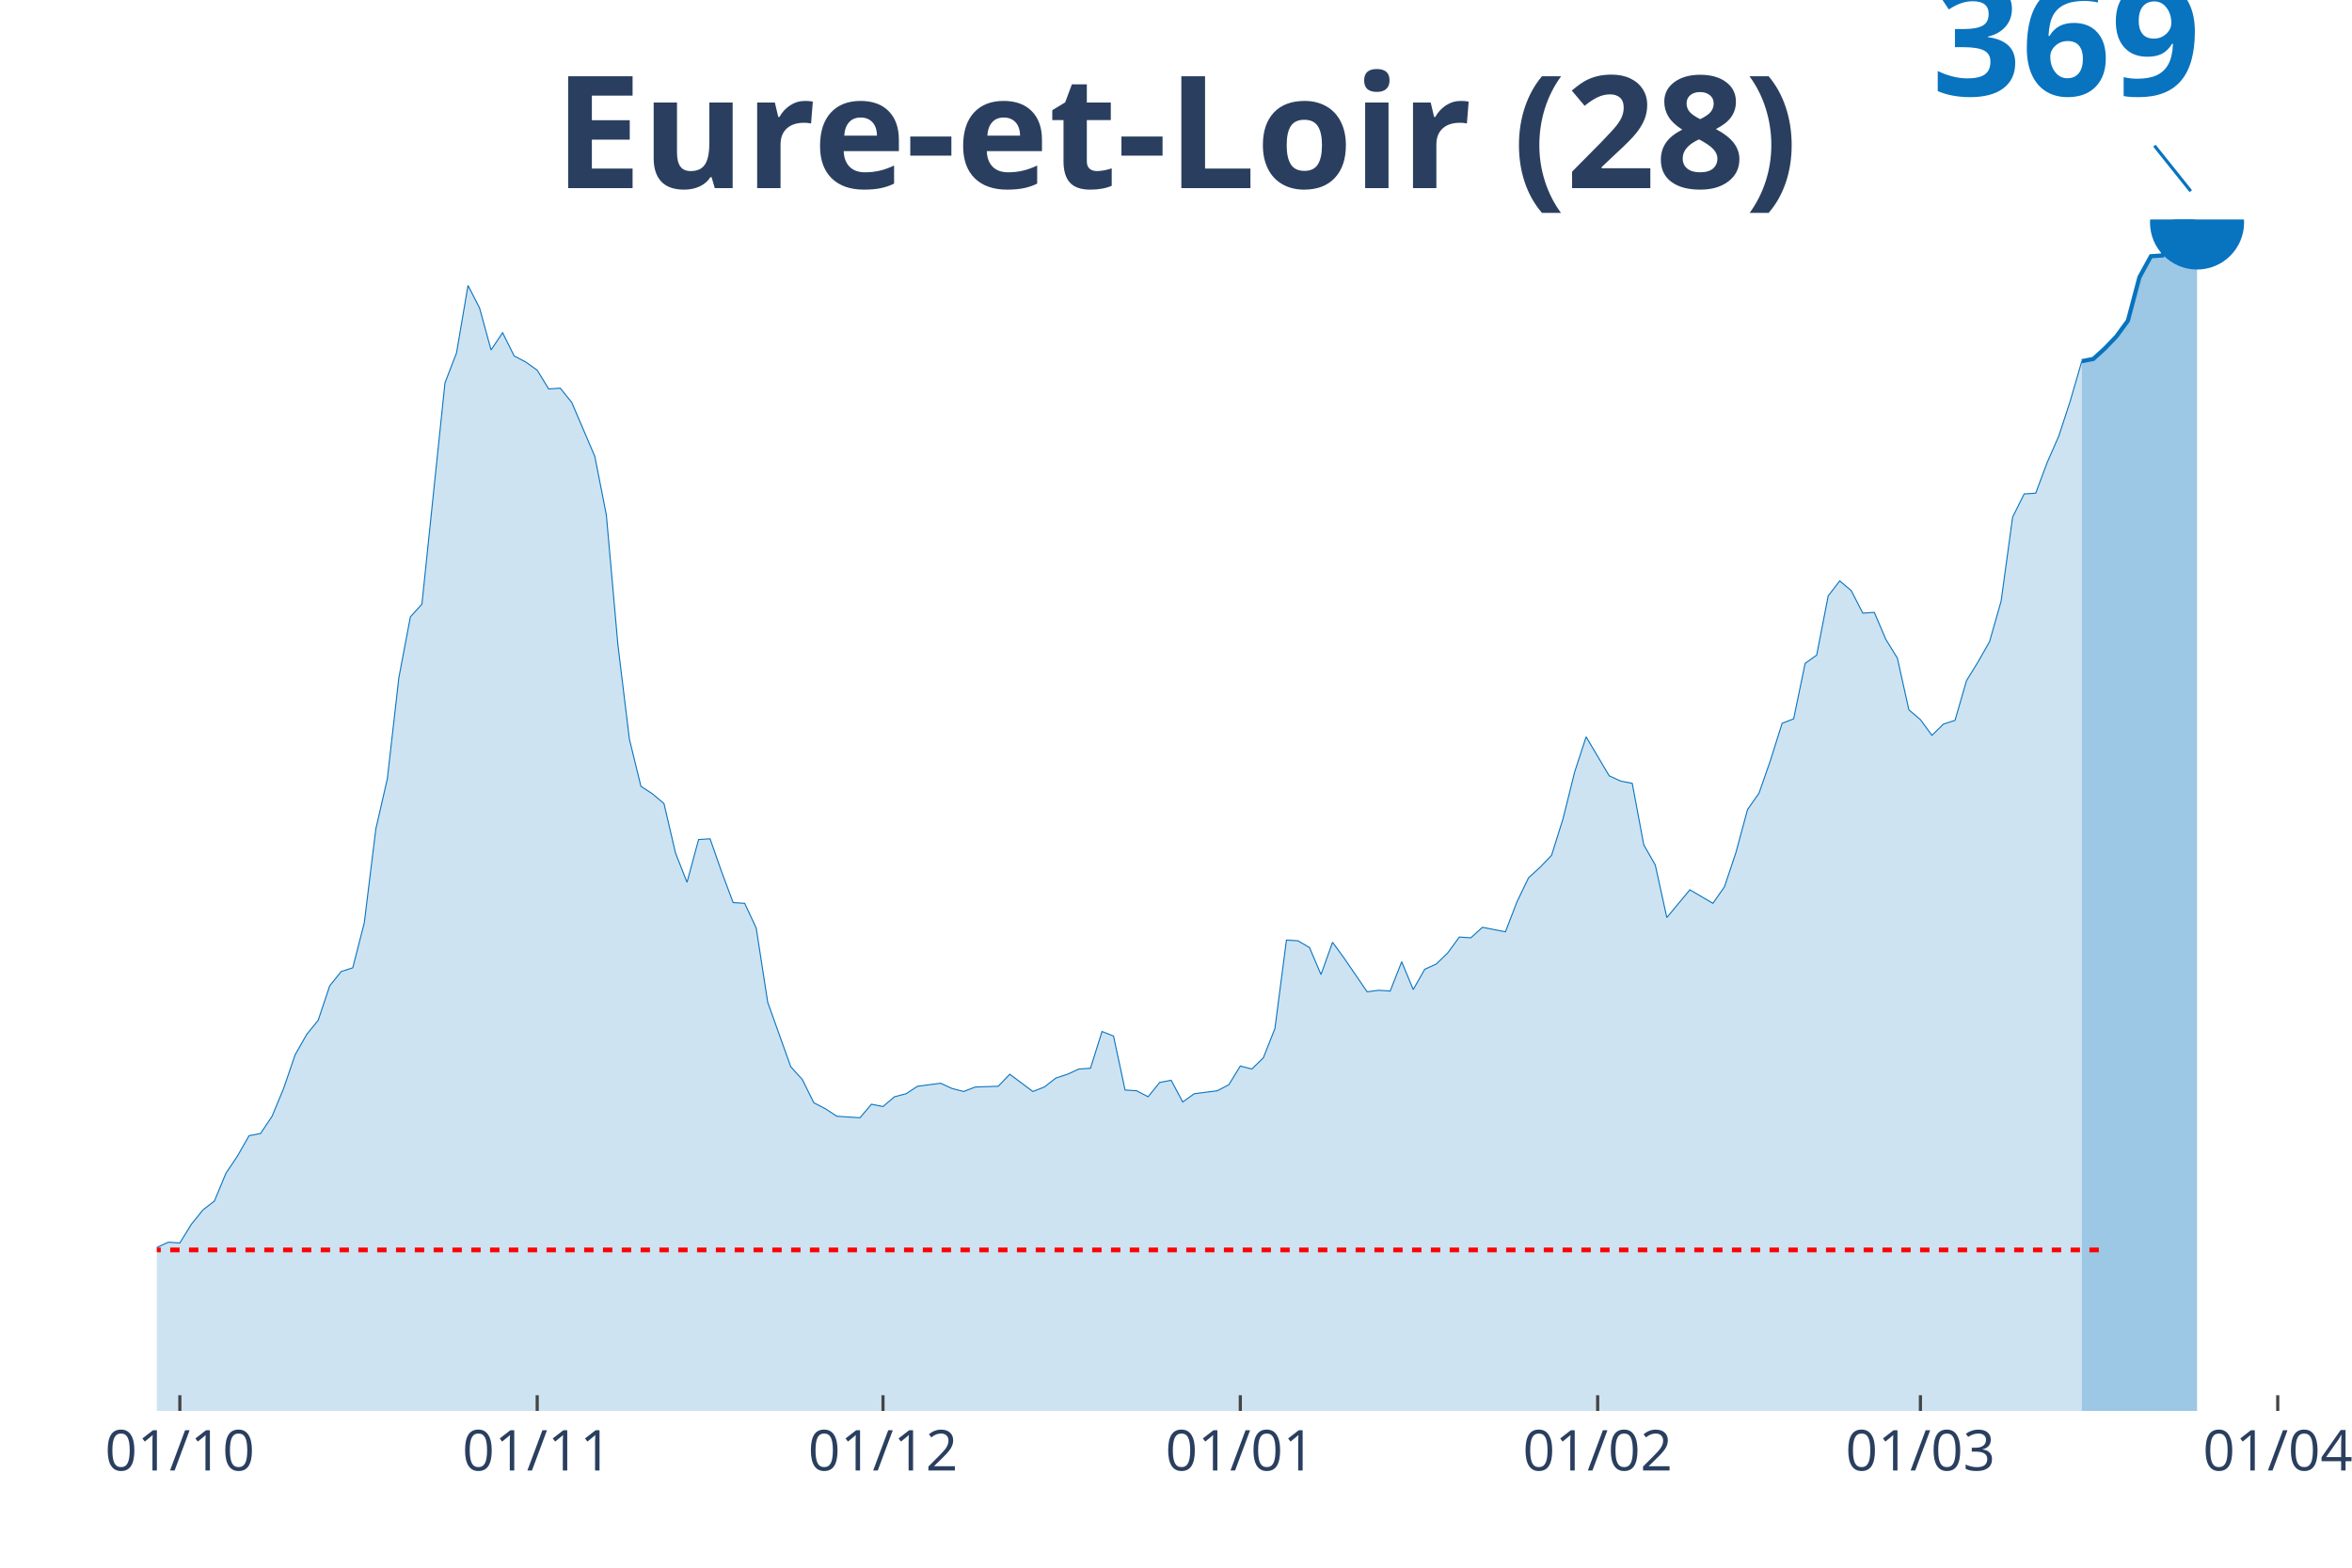
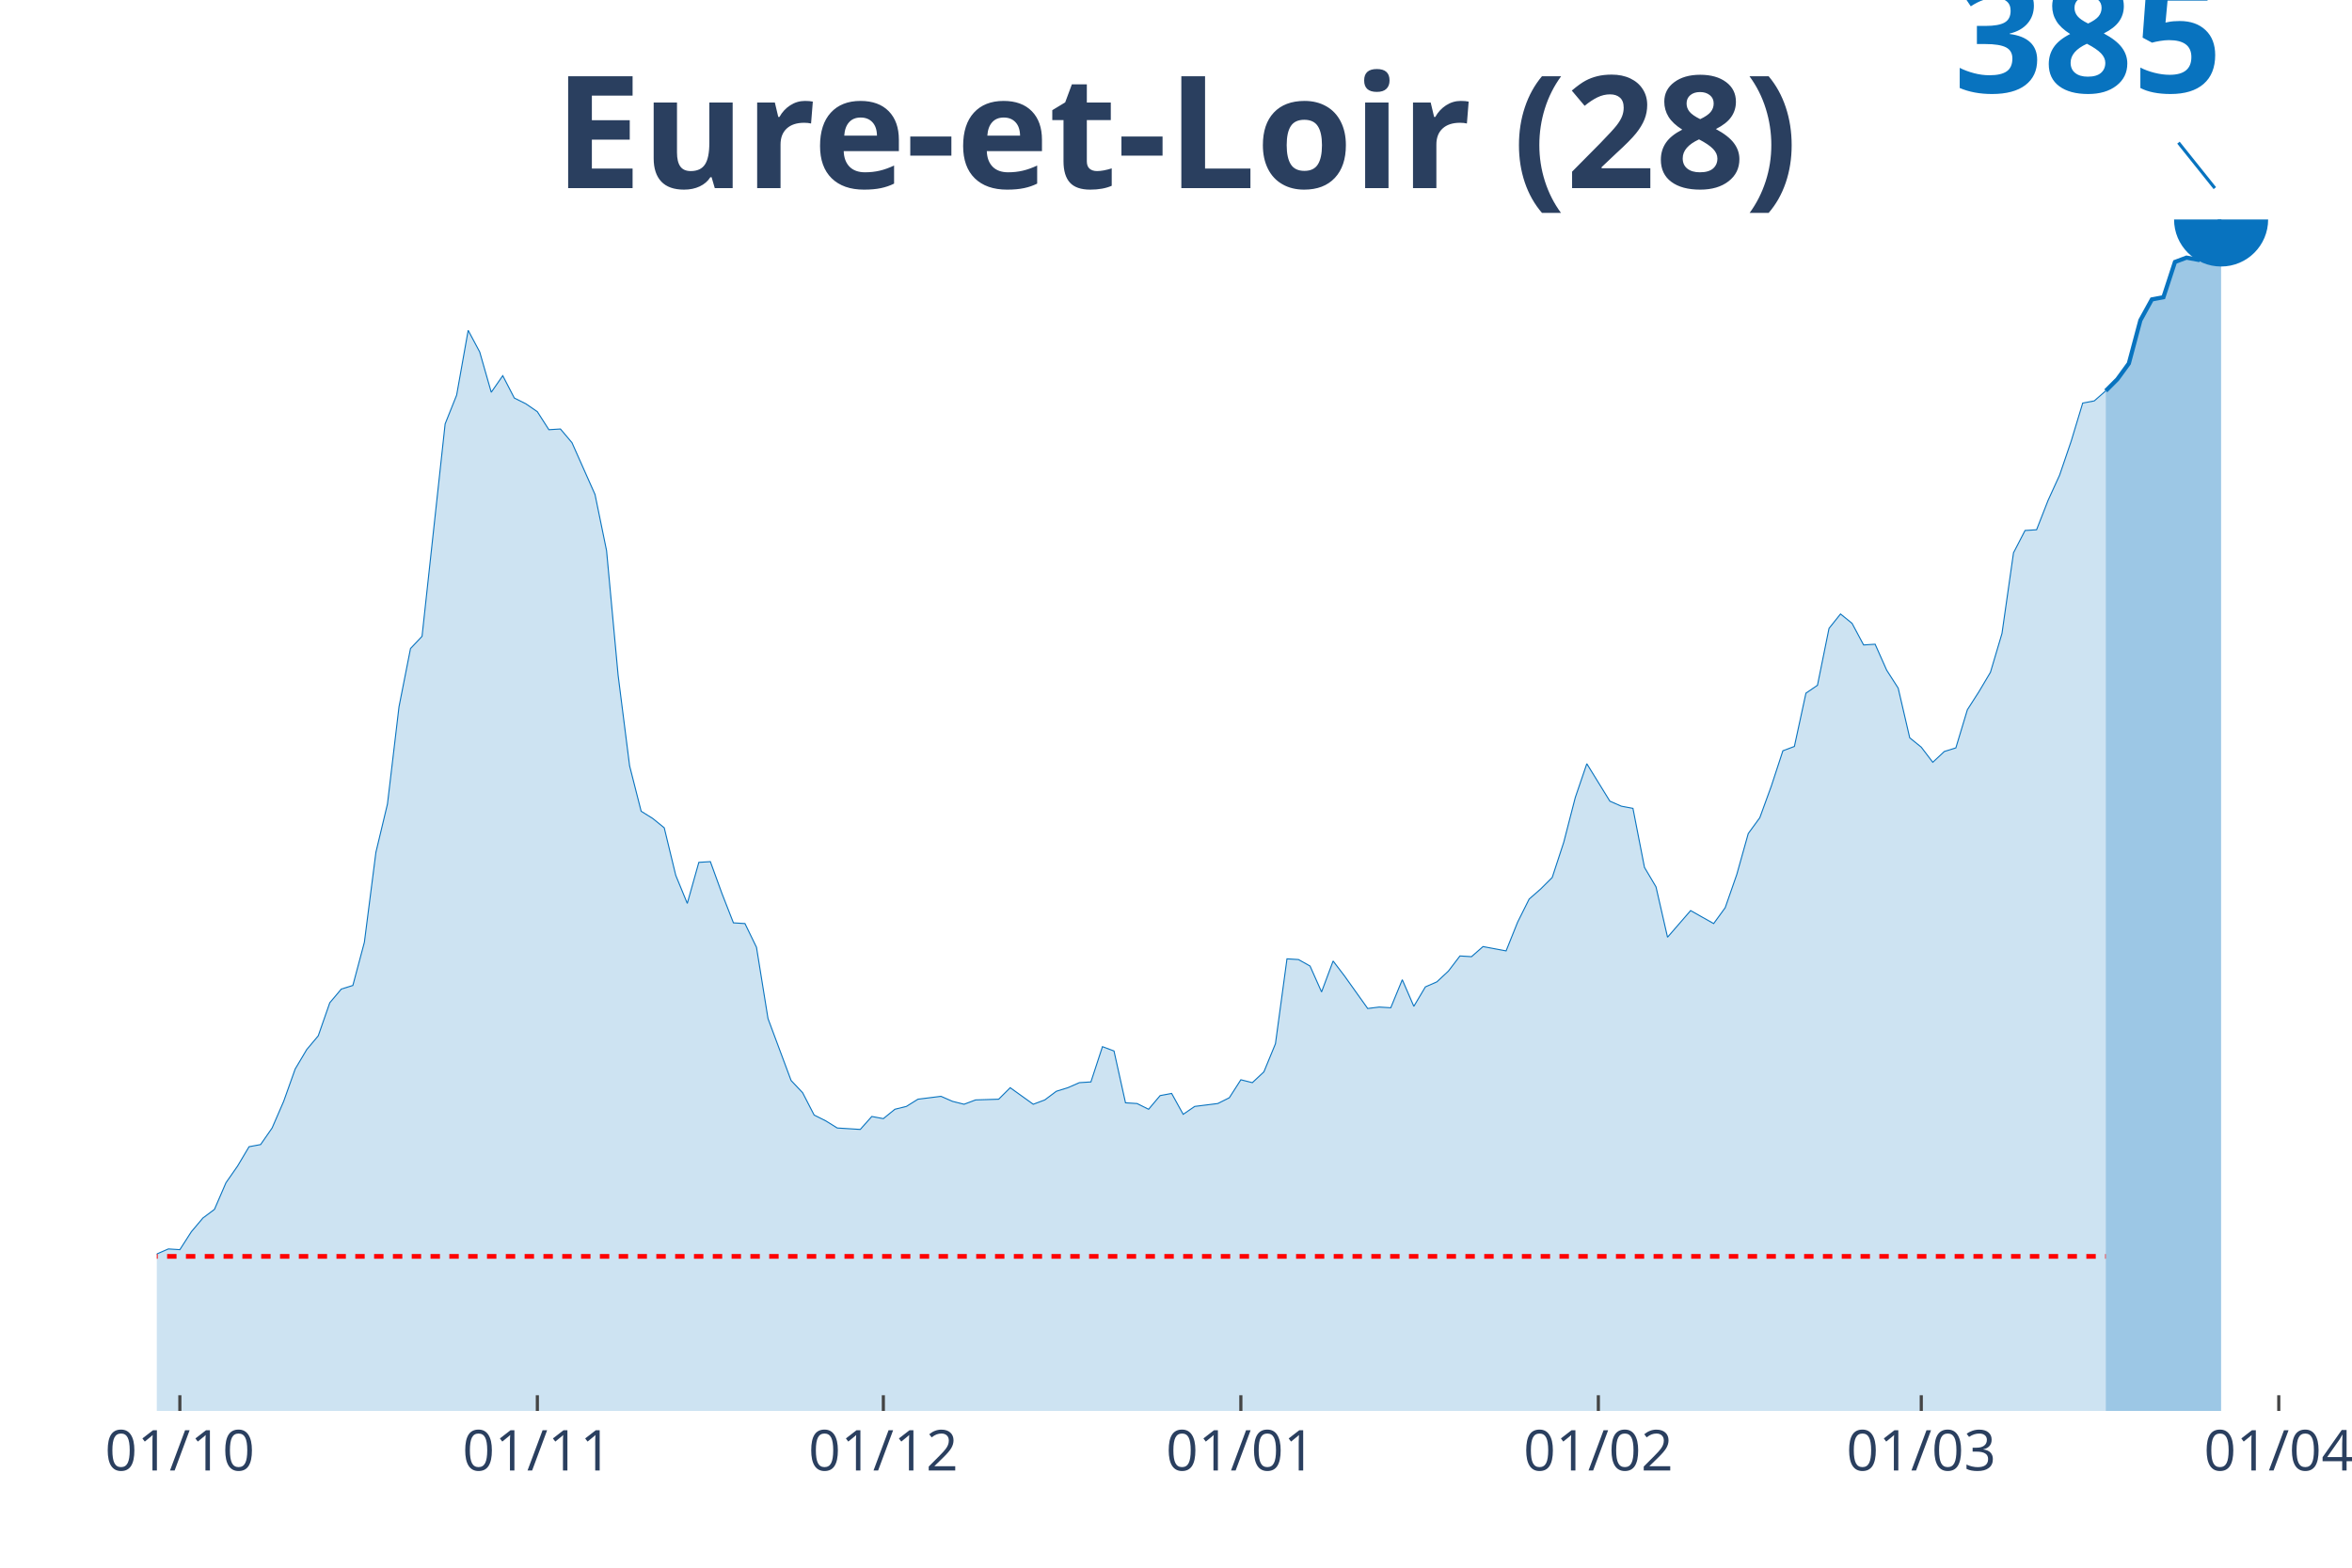
<svg xmlns="http://www.w3.org/2000/svg" class="main-svg" width="1125" height="750" style="" viewBox="0 0 750 500">
  <rect x="0" y="0" width="750" height="500" style="fill: rgb(0, 0, 0); fill-opacity: 0;" />
-   <defs id="defs-0c7312">
+   <defs id="defs-99a566">
    <g class="clips">
-       <clipPath id="clip0c7312xyplot" class="plotclip">
-         <rect width="680" height="380" />
+       <clipPath id="clip99a566xyplot" class="plotclip">
+         <rect width="684" height="380" />
      </clipPath>
-       <clipPath class="axesclip" id="clip0c7312x">
-         <rect x="50" y="0" width="680" height="500" />
+       <clipPath class="axesclip" id="clip99a566x">
+         <rect x="50" y="0" width="684" height="500" />
      </clipPath>
-       <clipPath class="axesclip" id="clip0c7312y">
+       <clipPath class="axesclip" id="clip99a566y">
        <rect x="0" y="70" width="750" height="380" />
      </clipPath>
-       <clipPath class="axesclip" id="clip0c7312xy">
-         <rect x="50" y="70" width="680" height="380" />
+       <clipPath class="axesclip" id="clip99a566xy">
+         <rect x="50" y="70" width="684" height="380" />
      </clipPath>
    </g>
    <g class="gradients" />
  </defs>
  <g class="bglayer">
-     <rect class="bg" x="50" y="70" width="680" height="380" style="fill: rgb(0, 0, 0); fill-opacity: 0; stroke-width: 0;" />
+     <rect class="bg" x="50" y="70" width="684" height="380" style="fill: rgb(0, 0, 0); fill-opacity: 0; stroke-width: 0;" />
  </g>
  <g class="layer-below">
    <g class="imagelayer" />
    <g class="shapelayer" />
  </g>
  <g class="cartesianlayer">
    <g class="subplot xy">
      <g class="layer-subplot">
        <g class="shapelayer" />
        <g class="imagelayer" />
      </g>
      <g class="gridlayer">
        <g class="x">
          <path class="xgrid crisp" transform="translate(57.35,0)" d="M0,70v380" style="stroke: rgb(255, 255, 255); stroke-opacity: 1; stroke-width: 1px;" />
-           <path class="xgrid crisp" transform="translate(171.3,0)" d="M0,70v380" style="stroke: rgb(255, 255, 255); stroke-opacity: 1; stroke-width: 1px;" />
-           <path class="xgrid crisp" transform="translate(281.57,0)" d="M0,70v380" style="stroke: rgb(255, 255, 255); stroke-opacity: 1; stroke-width: 1px;" />
-           <path class="xgrid crisp" transform="translate(395.51,0)" d="M0,70v380" style="stroke: rgb(255, 255, 255); stroke-opacity: 1; stroke-width: 1px;" />
-           <path class="xgrid crisp" transform="translate(509.46,0)" d="M0,70v380" style="stroke: rgb(255, 255, 255); stroke-opacity: 1; stroke-width: 1px;" />
-           <path class="xgrid crisp" transform="translate(612.38,0)" d="M0,70v380" style="stroke: rgb(255, 255, 255); stroke-opacity: 1; stroke-width: 1px;" />
-           <path class="xgrid crisp" transform="translate(726.32,0)" d="M0,70v380" style="stroke: rgb(255, 255, 255); stroke-opacity: 1; stroke-width: 1px;" />
+           <path class="xgrid crisp" transform="translate(171.35,0)" d="M0,70v380" style="stroke: rgb(255, 255, 255); stroke-opacity: 1; stroke-width: 1px;" />
+           <path class="xgrid crisp" transform="translate(281.68,0)" d="M0,70v380" style="stroke: rgb(255, 255, 255); stroke-opacity: 1; stroke-width: 1px;" />
+           <path class="xgrid crisp" transform="translate(395.68,0)" d="M0,70v380" style="stroke: rgb(255, 255, 255); stroke-opacity: 1; stroke-width: 1px;" />
+           <path class="xgrid crisp" transform="translate(509.68,0)" d="M0,70v380" style="stroke: rgb(255, 255, 255); stroke-opacity: 1; stroke-width: 1px;" />
+           <path class="xgrid crisp" transform="translate(612.65,0)" d="M0,70v380" style="stroke: rgb(255, 255, 255); stroke-opacity: 1; stroke-width: 1px;" />
+           <path class="xgrid crisp" transform="translate(726.65,0)" d="M0,70v380" style="stroke: rgb(255, 255, 255); stroke-opacity: 1; stroke-width: 1px;" />
        </g>
        <g class="y" />
      </g>
      <g class="zerolinelayer" />
      <path class="xlines-below" />
      <path class="ylines-below" />
      <g class="overlines-below" />
      <g class="xaxislayer-below" />
      <g class="yaxislayer-below" />
      <g class="overaxes-below" />
-       <g class="plot" transform="translate(50, 70)" clip-path="url('#clip0c7312xyplot')">
+       <g class="plot" transform="translate(50, 70)" clip-path="url('#clip99a566xyplot')">
        <g class="scatterlayer mlayer">
-           <g class="trace scatter traceda9a42" style="stroke-miterlimit: 2;">
+           <g class="trace scatter tracec70a2d" style="stroke-miterlimit: 2;">
            <g class="fills">
              <g>
-                 <path class="js-fill" d="M613.84,380L-499.89,380L-499.89,372.59L-481.51,375.7L-477.84,376.41L-452.11,375.22L-448.43,374.5L-422.7,375.46L-419.03,374.74L-374.92,378.8L-371.24,378.8L-334.49,374.5L-330.81,374.26L-327.14,374.26L-323.46,369.72L-301.41,373.3L-297.73,377.85L-268.32,378.8L-264.65,377.13L-216.86,372.11L-213.19,370.2L-209.51,367.56L-205.84,368.76L-187.46,366.61L-183.78,362.54L-169.08,358.96L-165.41,356.09L-158.05,359.67L-154.38,356.56L-143.35,356.8L-139.68,356.32L-128.65,353.46L-124.97,353.46L-113.95,350.82L-110.27,348.67L-95.57,341.5L-91.89,336L-88.22,325L-84.54,324.52L-73.51,323.8L-69.84,323.8L-66.16,325.48L-62.49,334.56L-58.81,329.78L-55.14,328.82L-51.46,329.06L-47.78,327.87L-44.11,328.34L-40.43,326.43L-36.76,325.48L-33.08,327.39L-29.41,325.48L-25.73,325.71L-22.05,327.39L-18.38,326.91L-14.7,328.82L-11.03,326.67L-7.35,329.54L-3.68,333.61L0,327.87L3.68,326.19L7.35,326.43L11.03,320.45L14.7,315.91L18.38,313.04L22.05,304.19L25.73,298.69L29.41,292.23L33.08,291.52L36.76,286.02L40.43,277.17L44.11,266.41L47.78,259.95L51.46,255.41L55.14,244.41L58.81,239.86L62.49,238.67L66.16,224.32L69.84,194.42L73.51,178.4L77.19,146.12L80.86,126.75L84.54,122.68L91.89,52.13L95.57,42.57L99.24,21.04L102.92,28.22L106.59,41.61L110.27,36.11L113.95,43.52L117.62,45.44L121.3,48.07L124.97,54.05L128.65,53.81L132.32,58.35L139.68,75.57L143.35,94.22L147.03,135.59L150.7,165.73L154.38,180.79L158.05,183.18L161.73,186.29L165.41,202.08L169.08,211.4L172.76,197.77L176.43,197.53L180.11,208.06L183.78,217.86L187.46,218.1L191.14,225.99L194.81,249.67L202.16,270.23L205.84,274.3L209.51,281.71L213.19,283.62L216.86,286.02L220.54,286.26L224.22,286.49L227.89,282.19L231.57,282.91L235.24,279.8L238.92,278.84L242.59,276.45L249.95,275.49L253.62,277.17L257.3,278.12L260.97,276.69L268.32,276.45L272,272.62L279.35,278.12L283.03,276.69L286.7,273.82L290.38,272.62L294.05,270.95L297.73,270.71L301.41,258.99L305.08,260.43L308.76,277.65L312.43,277.89L316.11,279.8L319.78,275.25L323.46,274.54L327.14,281.47L330.81,278.84L334.49,278.36L338.16,277.89L341.84,275.97L345.51,269.99L349.19,270.95L352.86,267.36L356.54,258.04L360.22,229.82L363.89,230.06L367.57,232.21L371.24,240.82L374.92,230.53L378.59,235.56L385.95,246.32L389.62,245.84L393.3,246.08L396.97,236.75L400.65,245.6L404.32,239.14L408,237.47L411.68,233.88L415.35,228.86L419.03,229.1L422.7,225.75L426.38,226.47L430.05,227.19L433.73,217.62L437.41,209.97L441.08,206.62L444.76,202.79L448.43,191.08L452.11,176.25L455.78,165.01L463.14,177.44L466.81,179.12L470.49,179.84L474.16,199.45L477.84,205.9L481.51,222.64L488.86,213.79L492.54,215.95L496.22,218.1L499.89,212.84L503.57,201.84L507.24,188.21L510.92,182.95L514.59,172.42L518.27,160.7L521.95,159.27L525.62,141.57L529.3,138.94L532.97,120.05L536.65,115.27L540.32,118.38L544,125.55L547.68,125.31L551.35,133.92L555.03,139.9L558.7,156.4L562.38,159.51L566.05,164.53L569.73,160.94L573.41,159.75L577.08,147.07L580.76,141.1L584.43,134.64L588.11,121.72L591.78,94.94L595.46,87.53L599.14,87.29L602.81,77.48L606.49,69.11L610.16,57.87L613.84,45.2" style="fill: rgb(8, 115, 191); fill-opacity: 0.2; stroke-width: 0;" />
+                 <path class="js-fill" d="M621.48,380L-500.13,380L-500.13,372.88L-481.74,375.87L-478.06,376.56L-444.97,375.41L-441.29,374.49L-415.55,375.64L-411.87,376.33L-393.48,377.24L-389.81,378.39L-356.71,378.62L-353.03,378.62L-327.29,374.49L-323.61,370.13L-301.55,373.57L-297.87,377.93L-268.45,378.85L-264.77,377.24L-216.97,372.42L-213.29,370.59L-209.61,368.06L-205.94,369.21L-187.55,367.14L-183.87,363.24L-169.16,359.79L-165.48,357.04L-158.13,360.48L-154.45,357.5L-143.42,357.73L-139.74,357.27L-128.71,354.51L-125.03,354.51L-114,351.99L-110.32,349.92L-95.61,343.03L-91.94,337.75L-88.26,327.19L-84.58,326.73L-73.55,326.04L-69.87,326.04L-66.19,327.65L-62.52,336.37L-58.84,331.78L-55.16,330.86L-51.48,331.09L-47.81,329.95L-44.13,330.4L-40.45,328.57L-36.77,327.65L-33.1,329.49L-29.42,327.65L-25.74,327.88L-22.06,329.49L-18.39,329.03L-14.71,330.86L-11.03,328.8L-7.35,331.55L-3.68,335.46L0,329.95L3.68,328.34L7.35,328.57L11.03,322.83L14.71,318.47L18.39,315.71L22.06,307.21L25.74,301.93L29.42,295.73L33.1,295.05L36.77,289.76L40.45,281.27L44.13,270.94L47.81,264.74L51.48,260.37L55.16,249.81L58.84,245.45L62.52,244.3L66.19,230.53L69.87,201.82L73.55,186.44L77.23,155.44L80.9,136.85L84.58,132.94L91.94,65.21L95.61,56.02L99.29,35.36L102.97,42.25L106.65,55.11L110.32,49.82L114,56.94L117.68,58.78L121.35,61.31L125.03,67.05L128.71,66.82L132.39,71.18L139.74,87.71L143.42,105.62L147.1,145.34L150.77,174.27L154.45,188.74L158.13,191.03L161.81,194.02L165.48,209.17L169.16,218.13L172.84,205.04L176.52,204.81L180.19,214.91L183.87,224.33L187.55,224.56L191.23,232.13L194.9,254.86L202.26,274.61L205.94,278.51L209.61,285.63L213.29,287.47L216.97,289.76L220.65,289.99L224.32,290.22L228,286.09L231.68,286.78L235.35,283.79L239.03,282.88L242.71,280.58L250.06,279.66L253.74,281.27L257.42,282.19L261.1,280.81L268.45,280.58L272.13,276.91L279.48,282.19L283.16,280.81L286.84,278.05L290.52,276.91L294.19,275.3L297.87,275.07L301.55,263.82L305.23,265.2L308.9,281.73L312.58,281.96L316.26,283.79L319.94,279.43L323.61,278.74L327.29,285.4L330.97,282.88L334.65,282.42L338.32,281.96L342,280.12L345.68,274.38L349.35,275.3L353.03,271.85L356.71,262.9L360.39,235.81L364.06,236.04L367.74,238.1L371.42,246.37L375.1,236.5L378.77,241.32L386.13,251.65L389.81,251.19L393.48,251.42L397.16,242.47L400.84,250.96L404.52,244.76L408.19,243.15L411.87,239.71L415.55,234.89L419.23,235.12L422.9,231.9L426.58,232.59L430.26,233.28L433.94,224.1L437.61,216.75L441.29,213.53L444.97,209.86L448.65,198.61L452.32,184.37L456,173.58L463.35,185.52L467.03,187.13L470.71,187.82L474.39,206.65L478.06,212.85L481.74,228.92L489.1,220.42L492.77,222.49L496.45,224.56L500.13,219.5L503.81,208.94L507.48,195.85L511.16,190.8L514.84,180.7L518.52,169.45L522.19,168.07L525.87,151.08L529.55,148.56L533.23,130.42L536.9,125.82L540.58,128.81L544.26,135.7L547.94,135.47L551.61,143.73L555.29,149.47L558.97,165.32L562.65,168.3L566.32,173.12L570,169.68L573.68,168.53L577.35,156.36L581.03,150.62L584.71,144.42L588.39,132.02L592.06,106.31L595.74,99.19L599.42,98.96L603.1,89.55L606.77,81.51L610.45,70.72L614.13,58.55L617.81,57.86L621.48,54.65" style="fill: rgb(8, 115, 191); fill-opacity: 0.2; stroke-width: 0;" />
              </g>
            </g>
            <g class="errorbars" />
            <g class="lines">
-               <path class="js-line" d="M-499.89,372.59L-481.51,375.7L-477.84,376.41L-452.11,375.22L-448.43,374.5L-422.7,375.46L-419.03,374.74L-374.92,378.8L-371.24,378.8L-334.49,374.5L-330.81,374.26L-327.14,374.26L-323.46,369.72L-301.41,373.3L-297.73,377.85L-268.32,378.8L-264.65,377.13L-216.86,372.11L-213.19,370.2L-209.51,367.56L-205.84,368.76L-187.46,366.61L-183.78,362.54L-169.08,358.96L-165.41,356.09L-158.05,359.67L-154.38,356.56L-143.35,356.8L-139.68,356.32L-128.65,353.46L-124.97,353.46L-113.95,350.82L-110.27,348.67L-95.57,341.5L-91.89,336L-88.22,325L-84.54,324.52L-73.51,323.8L-69.84,323.8L-66.16,325.48L-62.49,334.56L-58.81,329.78L-55.14,328.82L-51.46,329.06L-47.78,327.87L-44.11,328.34L-40.43,326.43L-36.76,325.48L-33.08,327.39L-29.41,325.48L-25.73,325.71L-22.05,327.39L-18.38,326.91L-14.7,328.82L-11.03,326.67L-7.35,329.54L-3.68,333.61L0,327.87L3.68,326.19L7.35,326.43L11.03,320.45L14.7,315.91L18.38,313.04L22.05,304.19L25.73,298.69L29.41,292.23L33.08,291.52L36.76,286.02L40.43,277.17L44.11,266.41L47.78,259.95L51.46,255.41L55.14,244.41L58.81,239.86L62.49,238.67L66.16,224.32L69.84,194.42L73.51,178.4L77.19,146.12L80.86,126.75L84.54,122.68L91.89,52.13L95.57,42.57L99.24,21.04L102.92,28.22L106.59,41.61L110.27,36.11L113.95,43.52L117.62,45.44L121.3,48.07L124.97,54.05L128.65,53.81L132.32,58.35L139.68,75.57L143.35,94.22L147.03,135.59L150.7,165.73L154.38,180.79L158.05,183.18L161.73,186.29L165.41,202.08L169.08,211.4L172.76,197.77L176.43,197.53L180.11,208.06L183.78,217.86L187.46,218.1L191.14,225.99L194.81,249.67L202.16,270.23L205.84,274.3L209.51,281.71L213.19,283.62L216.86,286.02L220.54,286.26L224.22,286.49L227.89,282.19L231.57,282.91L235.24,279.8L238.92,278.84L242.59,276.45L249.95,275.49L253.62,277.17L257.3,278.12L260.97,276.69L268.32,276.45L272,272.62L279.35,278.12L283.03,276.69L286.7,273.82L290.38,272.62L294.05,270.95L297.73,270.71L301.41,258.99L305.08,260.43L308.76,277.65L312.43,277.89L316.11,279.8L319.78,275.25L323.46,274.54L327.14,281.47L330.81,278.84L334.49,278.36L338.16,277.89L341.84,275.97L345.51,269.99L349.19,270.95L352.86,267.36L356.54,258.04L360.22,229.82L363.89,230.06L367.57,232.21L371.24,240.82L374.92,230.53L378.59,235.56L385.95,246.32L389.62,245.84L393.3,246.08L396.97,236.75L400.65,245.6L404.32,239.14L408,237.47L411.68,233.88L415.35,228.86L419.03,229.1L422.7,225.75L426.38,226.47L430.05,227.19L433.73,217.62L437.41,209.97L441.08,206.62L444.76,202.79L448.43,191.08L452.11,176.25L455.78,165.01L463.14,177.44L466.81,179.12L470.49,179.84L474.16,199.45L477.84,205.9L481.51,222.64L488.86,213.79L492.54,215.95L496.22,218.1L499.89,212.84L503.57,201.84L507.24,188.21L510.92,182.95L514.59,172.42L518.27,160.7L521.95,159.27L525.62,141.57L529.3,138.94L532.97,120.05L536.65,115.27L540.32,118.38L544,125.55L547.68,125.31L551.35,133.92L555.03,139.9L558.7,156.4L562.38,159.51L566.05,164.53L569.73,160.94L573.41,159.75L577.08,147.07L580.76,141.1L584.43,134.64L588.11,121.72L591.78,94.94L595.46,87.53L599.14,87.29L602.81,77.48L606.49,69.11L610.16,57.87L613.84,45.2" style="vector-effect: non-scaling-stroke; fill: none; stroke: rgb(8, 115, 191); stroke-opacity: 1; stroke-width: 0.5px; opacity: 1;" />
+               <path class="js-line" d="M-500.13,372.88L-481.74,375.87L-478.06,376.56L-444.97,375.41L-441.29,374.49L-415.55,375.64L-411.87,376.33L-393.48,377.24L-389.81,378.39L-356.71,378.62L-353.03,378.62L-327.29,374.49L-323.61,370.13L-301.55,373.57L-297.87,377.93L-268.45,378.85L-264.77,377.24L-216.97,372.42L-213.29,370.59L-209.61,368.06L-205.94,369.21L-187.55,367.14L-183.87,363.24L-169.16,359.79L-165.48,357.04L-158.13,360.48L-154.45,357.5L-143.42,357.73L-139.74,357.27L-128.71,354.51L-125.03,354.51L-114,351.99L-110.32,349.92L-95.61,343.03L-91.94,337.75L-88.26,327.19L-84.58,326.73L-73.55,326.04L-69.87,326.04L-66.19,327.65L-62.52,336.37L-58.84,331.78L-55.16,330.86L-51.48,331.09L-47.81,329.95L-44.13,330.4L-40.45,328.57L-36.77,327.65L-33.1,329.49L-29.42,327.65L-25.74,327.88L-22.06,329.49L-18.39,329.03L-14.71,330.86L-11.03,328.8L-7.35,331.55L-3.68,335.46L0,329.95L3.68,328.34L7.35,328.57L11.03,322.83L14.71,318.47L18.39,315.71L22.06,307.21L25.74,301.93L29.42,295.73L33.1,295.05L36.77,289.76L40.45,281.27L44.13,270.94L47.81,264.74L51.48,260.37L55.16,249.81L58.84,245.45L62.52,244.3L66.19,230.53L69.87,201.82L73.55,186.44L77.23,155.44L80.9,136.85L84.58,132.94L91.94,65.21L95.61,56.02L99.29,35.36L102.97,42.25L106.65,55.11L110.32,49.82L114,56.94L117.68,58.78L121.35,61.31L125.03,67.05L128.71,66.82L132.39,71.18L139.74,87.71L143.42,105.62L147.1,145.34L150.77,174.27L154.45,188.74L158.13,191.03L161.81,194.02L165.48,209.17L169.16,218.13L172.84,205.04L176.52,204.81L180.19,214.91L183.87,224.33L187.55,224.56L191.23,232.13L194.9,254.86L202.26,274.61L205.94,278.51L209.61,285.63L213.29,287.47L216.97,289.76L220.65,289.99L224.32,290.22L228,286.09L231.68,286.78L235.35,283.79L239.03,282.88L242.71,280.58L250.06,279.66L253.74,281.27L257.42,282.19L261.1,280.81L268.45,280.58L272.13,276.91L279.48,282.19L283.16,280.81L286.84,278.05L290.52,276.91L294.19,275.3L297.87,275.07L301.55,263.82L305.23,265.2L308.9,281.73L312.58,281.96L316.26,283.79L319.94,279.43L323.61,278.74L327.29,285.4L330.97,282.88L334.65,282.42L338.32,281.96L342,280.12L345.68,274.38L349.35,275.3L353.03,271.85L356.71,262.9L360.39,235.81L364.06,236.04L367.74,238.1L371.42,246.37L375.1,236.5L378.77,241.32L386.13,251.65L389.81,251.19L393.48,251.42L397.16,242.47L400.84,250.96L404.52,244.76L408.19,243.15L411.87,239.71L415.55,234.89L419.23,235.12L422.9,231.9L426.58,232.59L430.26,233.28L433.94,224.1L437.61,216.75L441.29,213.53L444.97,209.86L448.65,198.61L452.32,184.37L456,173.58L463.35,185.52L467.03,187.13L470.71,187.82L474.39,206.65L478.06,212.85L481.74,228.92L489.1,220.42L492.77,222.49L496.45,224.56L500.13,219.5L503.81,208.94L507.48,195.85L511.16,190.8L514.84,180.7L518.52,169.45L522.19,168.07L525.87,151.08L529.55,148.56L533.23,130.42L536.9,125.82L540.58,128.81L544.26,135.7L547.94,135.47L551.61,143.73L555.29,149.47L558.97,165.32L562.65,168.3L566.32,173.12L570,169.68L573.68,168.53L577.35,156.36L581.03,150.62L584.71,144.42L588.39,132.02L592.06,106.31L595.74,99.19L599.42,98.96L603.1,89.55L606.77,81.51L610.45,70.72L614.13,58.55L617.81,57.86L621.48,54.65" style="vector-effect: non-scaling-stroke; fill: none; stroke: rgb(8, 115, 191); stroke-opacity: 1; stroke-width: 0.5px; opacity: 1;" />
            </g>
            <g class="points" />
            <g class="text" />
          </g>
-           <g class="trace scatter tracefb430c" style="stroke-miterlimit: 2;">
+           <g class="trace scatter trace5b759c" style="stroke-miterlimit: 2;">
            <g class="fills">
              <g>
-                 <path class="js-fill" d="M650.59,380L613.84,380L613.84,45.2L617.51,44.48L621.19,41.13L624.86,37.31L628.54,32.28L632.22,18.41L635.89,11.72L639.57,11.48L643.24,0.72L646.92,0L650.59,0.96" style="fill: rgb(8, 115, 191); fill-opacity: 0.4; stroke-width: 0;" />
+                 <path class="js-fill" d="M658.26,380L621.48,380L621.48,54.65L625.16,50.97L628.84,45.92L632.52,32.15L636.19,25.49L639.87,24.8L643.55,13.55L647.23,12.17L650.9,12.86L654.58,3.44L658.26,0" style="fill: rgb(8, 115, 191); fill-opacity: 0.4; stroke-width: 0;" />
              </g>
            </g>
            <g class="errorbars" />
            <g class="lines">
-               <path class="js-line" d="M613.84,45.2L617.51,44.48L621.19,41.13L624.86,37.31L628.54,32.28L632.22,18.41L635.89,11.72L639.57,11.48L643.24,0.72L646.92,0L650.59,0.96" style="vector-effect: non-scaling-stroke; fill: none; stroke: rgb(8, 115, 191); stroke-opacity: 1; stroke-width: 2px; opacity: 1;" />
+               <path class="js-line" d="M621.48,54.65L625.16,50.97L628.84,45.92L632.52,32.15L636.19,25.49L639.87,24.8L643.55,13.55L647.23,12.17L650.9,12.86L654.58,3.44L658.26,0" style="vector-effect: non-scaling-stroke; fill: none; stroke: rgb(8, 115, 191); stroke-opacity: 1; stroke-width: 2px; opacity: 1;" />
            </g>
            <g class="points" />
            <g class="text" />
          </g>
-           <g class="trace scatter trace0baa06" style="stroke-miterlimit: 2; opacity: 1;">
+           <g class="trace scatter trace141a79" style="stroke-miterlimit: 2; opacity: 1;">
            <g class="fills" />
            <g class="errorbars" />
            <g class="lines" />
            <g class="points">
-               <path class="point" transform="translate(650.59,0.96)" d="M15,0A15,15 0 1,1 0,-15A15,15 0 0,1 15,0Z" style="opacity: 1; stroke-width: 0px; fill: rgb(8, 115, 191); fill-opacity: 1;" />
+               <path class="point" transform="translate(658.26,0)" d="M15,0A15,15 0 1,1 0,-15A15,15 0 0,1 15,0Z" style="opacity: 1; stroke-width: 0px; fill: rgb(8, 115, 191); fill-opacity: 1;" />
            </g>
            <g class="text" />
          </g>
        </g>
      </g>
      <g class="overplot" />
      <path class="xlines-above crisp" style="fill: none; stroke-width: 1px; stroke: rgb(0, 0, 0); stroke-opacity: 0;" d="" />
      <path class="ylines-above crisp" style="fill: none;" d="M0,0" />
      <g class="overlines-above" />
      <g class="xaxislayer-above">
        <path class="xtick ticks crisp" d="M0,450v-5" transform="translate(57.35,0)" style="stroke: rgb(68, 68, 68); stroke-opacity: 1; stroke-width: 1px;" />
-         <path class="xtick ticks crisp" d="M0,450v-5" transform="translate(171.3,0)" style="stroke: rgb(68, 68, 68); stroke-opacity: 1; stroke-width: 1px;" />
-         <path class="xtick ticks crisp" d="M0,450v-5" transform="translate(281.57,0)" style="stroke: rgb(68, 68, 68); stroke-opacity: 1; stroke-width: 1px;" />
-         <path class="xtick ticks crisp" d="M0,450v-5" transform="translate(395.51,0)" style="stroke: rgb(68, 68, 68); stroke-opacity: 1; stroke-width: 1px;" />
-         <path class="xtick ticks crisp" d="M0,450v-5" transform="translate(509.46,0)" style="stroke: rgb(68, 68, 68); stroke-opacity: 1; stroke-width: 1px;" />
-         <path class="xtick ticks crisp" d="M0,450v-5" transform="translate(612.38,0)" style="stroke: rgb(68, 68, 68); stroke-opacity: 1; stroke-width: 1px;" />
-         <path class="xtick ticks crisp" d="M0,450v-5" transform="translate(726.32,0)" style="stroke: rgb(68, 68, 68); stroke-opacity: 1; stroke-width: 1px;" />
+         <path class="xtick ticks crisp" d="M0,450v-5" transform="translate(171.35,0)" style="stroke: rgb(68, 68, 68); stroke-opacity: 1; stroke-width: 1px;" />
+         <path class="xtick ticks crisp" d="M0,450v-5" transform="translate(281.68,0)" style="stroke: rgb(68, 68, 68); stroke-opacity: 1; stroke-width: 1px;" />
+         <path class="xtick ticks crisp" d="M0,450v-5" transform="translate(395.68,0)" style="stroke: rgb(68, 68, 68); stroke-opacity: 1; stroke-width: 1px;" />
+         <path class="xtick ticks crisp" d="M0,450v-5" transform="translate(509.68,0)" style="stroke: rgb(68, 68, 68); stroke-opacity: 1; stroke-width: 1px;" />
+         <path class="xtick ticks crisp" d="M0,450v-5" transform="translate(612.65,0)" style="stroke: rgb(68, 68, 68); stroke-opacity: 1; stroke-width: 1px;" />
+         <path class="xtick ticks crisp" d="M0,450v-5" transform="translate(726.65,0)" style="stroke: rgb(68, 68, 68); stroke-opacity: 1; stroke-width: 1px;" />
        <g class="xtick">
          <text text-anchor="middle" x="0" y="469" transform="translate(57.35,0)" style="font-family: 'Open Sans', verdana, arial, sans-serif; font-size: 18px; fill: rgb(42, 63, 95); fill-opacity: 1; white-space: pre;">01/10</text>
        </g>
        <g class="xtick">
-           <text text-anchor="middle" x="0" y="469" transform="translate(171.3,0)" style="font-family: 'Open Sans', verdana, arial, sans-serif; font-size: 18px; fill: rgb(42, 63, 95); fill-opacity: 1; white-space: pre;">01/11</text>
+           <text text-anchor="middle" x="0" y="469" transform="translate(171.35,0)" style="font-family: 'Open Sans', verdana, arial, sans-serif; font-size: 18px; fill: rgb(42, 63, 95); fill-opacity: 1; white-space: pre;">01/11</text>
        </g>
        <g class="xtick">
-           <text text-anchor="middle" x="0" y="469" transform="translate(281.57,0)" style="font-family: 'Open Sans', verdana, arial, sans-serif; font-size: 18px; fill: rgb(42, 63, 95); fill-opacity: 1; white-space: pre;">01/12</text>
+           <text text-anchor="middle" x="0" y="469" transform="translate(281.68,0)" style="font-family: 'Open Sans', verdana, arial, sans-serif; font-size: 18px; fill: rgb(42, 63, 95); fill-opacity: 1; white-space: pre;">01/12</text>
        </g>
        <g class="xtick">
-           <text text-anchor="middle" x="0" y="469" transform="translate(395.51,0)" style="font-family: 'Open Sans', verdana, arial, sans-serif; font-size: 18px; fill: rgb(42, 63, 95); fill-opacity: 1; white-space: pre;">01/01</text>
+           <text text-anchor="middle" x="0" y="469" transform="translate(395.68,0)" style="font-family: 'Open Sans', verdana, arial, sans-serif; font-size: 18px; fill: rgb(42, 63, 95); fill-opacity: 1; white-space: pre;">01/01</text>
        </g>
        <g class="xtick">
-           <text text-anchor="middle" x="0" y="469" transform="translate(509.46,0)" style="font-family: 'Open Sans', verdana, arial, sans-serif; font-size: 18px; fill: rgb(42, 63, 95); fill-opacity: 1; white-space: pre;">01/02</text>
+           <text text-anchor="middle" x="0" y="469" transform="translate(509.68,0)" style="font-family: 'Open Sans', verdana, arial, sans-serif; font-size: 18px; fill: rgb(42, 63, 95); fill-opacity: 1; white-space: pre;">01/02</text>
        </g>
        <g class="xtick">
-           <text text-anchor="middle" x="0" y="469" transform="translate(612.38,0)" style="font-family: 'Open Sans', verdana, arial, sans-serif; font-size: 18px; fill: rgb(42, 63, 95); fill-opacity: 1; white-space: pre;">01/03</text>
+           <text text-anchor="middle" x="0" y="469" transform="translate(612.65,0)" style="font-family: 'Open Sans', verdana, arial, sans-serif; font-size: 18px; fill: rgb(42, 63, 95); fill-opacity: 1; white-space: pre;">01/03</text>
        </g>
        <g class="xtick">
-           <text text-anchor="middle" x="0" y="469" transform="translate(726.32,0)" style="font-family: 'Open Sans', verdana, arial, sans-serif; font-size: 18px; fill: rgb(42, 63, 95); fill-opacity: 1; white-space: pre;">01/04</text>
+           <text text-anchor="middle" x="0" y="469" transform="translate(726.65,0)" style="font-family: 'Open Sans', verdana, arial, sans-serif; font-size: 18px; fill: rgb(42, 63, 95); fill-opacity: 1; white-space: pre;">01/04</text>
        </g>
      </g>
      <g class="yaxislayer-above" />
      <g class="overaxes-above" />
    </g>
  </g>
  <g class="polarlayer" />
  <g class="ternarylayer" />
  <g class="geolayer" />
  <g class="funnelarealayer" />
  <g class="pielayer" />
  <g class="treemaplayer" />
  <g class="sunburstlayer" />
  <g class="glimages" />
-   <defs id="topdefs-0c7312">
+   <defs id="topdefs-99a566">
    <g class="clips" />
  </defs>
  <g class="layer-above">
    <g class="imagelayer" />
    <g class="shapelayer">
-       <path data-index="0" fill-rule="evenodd" d="M-2015.73,398.65L671.19,398.65" clip-path="url('#clip0c7312xy')" style="opacity: 1; stroke: rgb(255, 0, 0); stroke-opacity: 1; fill: rgb(0, 0, 0); fill-opacity: 0; stroke-dasharray: 3px, 3px; stroke-width: 1.5px;" />
+       <path data-index="0" fill-rule="evenodd" d="M-2016.71,400.7L671.48,400.7" clip-path="url('#clip99a566xy')" style="opacity: 1; stroke: rgb(255, 0, 0); stroke-opacity: 1; fill: rgb(0, 0, 0); fill-opacity: 0; stroke-dasharray: 3px, 3px; stroke-width: 1.5px;" />
    </g>
  </g>
  <g class="infolayer">
    <g class="g-gtitle">
      <text class="gtitle" x="375" y="25" text-anchor="middle" dy="0.7em" style="font-family: 'Open Sans', verdana, arial, sans-serif; font-size: 50px; fill: rgb(42, 63, 95); opacity: 1; font-weight: normal; white-space: pre;">
        <tspan style="font-weight:bold">Eure-et-Loir (28)</tspan>
      </text>
    </g>
    <g class="g-xtitle" />
    <g class="annotation" data-index="0" style="opacity: 1;">
-       <g class="annotation-text-g" transform="rotate(0,658.59,10.96)">
-         <g class="cursor-pointer" transform="translate(601, -25)">
+       <g class="annotation-text-g" transform="rotate(0,666.26,10)">
+         <g class="cursor-pointer" transform="translate(608, -26)">
          <rect class="bg" x="0.5" y="0.5" width="115" height="71" style="stroke-width: 1px; stroke: rgb(0, 0, 0); stroke-opacity: 0; fill: rgb(255, 255, 255); fill-opacity: 0.6;" />
          <text class="annotation-text" text-anchor="middle" x="57.812" y="55.5" style="font-family: 'Open Sans', verdana, arial, sans-serif; font-size: 50px; fill: rgb(8, 115, 191); fill-opacity: 1; white-space: pre;">
-             <tspan style="font-weight:bold">369 </tspan>
+             <tspan style="font-weight:bold">385 </tspan>
          </text>
        </g>
      </g>
      <g class="annotation-arrow-g" style="opacity: 1;">
-         <path d="M686.99,46.46L698.59,60.96" style="stroke-width: 1px; stroke: rgb(8, 115, 191); stroke-opacity: 1; stroke-dasharray: 0px, 0px, 18.569px, 18.569px;" />
+         <path d="M694.66,45.5L706.26,60" style="stroke-width: 1px; stroke: rgb(8, 115, 191); stroke-opacity: 1; stroke-dasharray: 0px, 0px, 18.569px, 18.569px;" />
      </g>
    </g>
  </g>
</svg>
